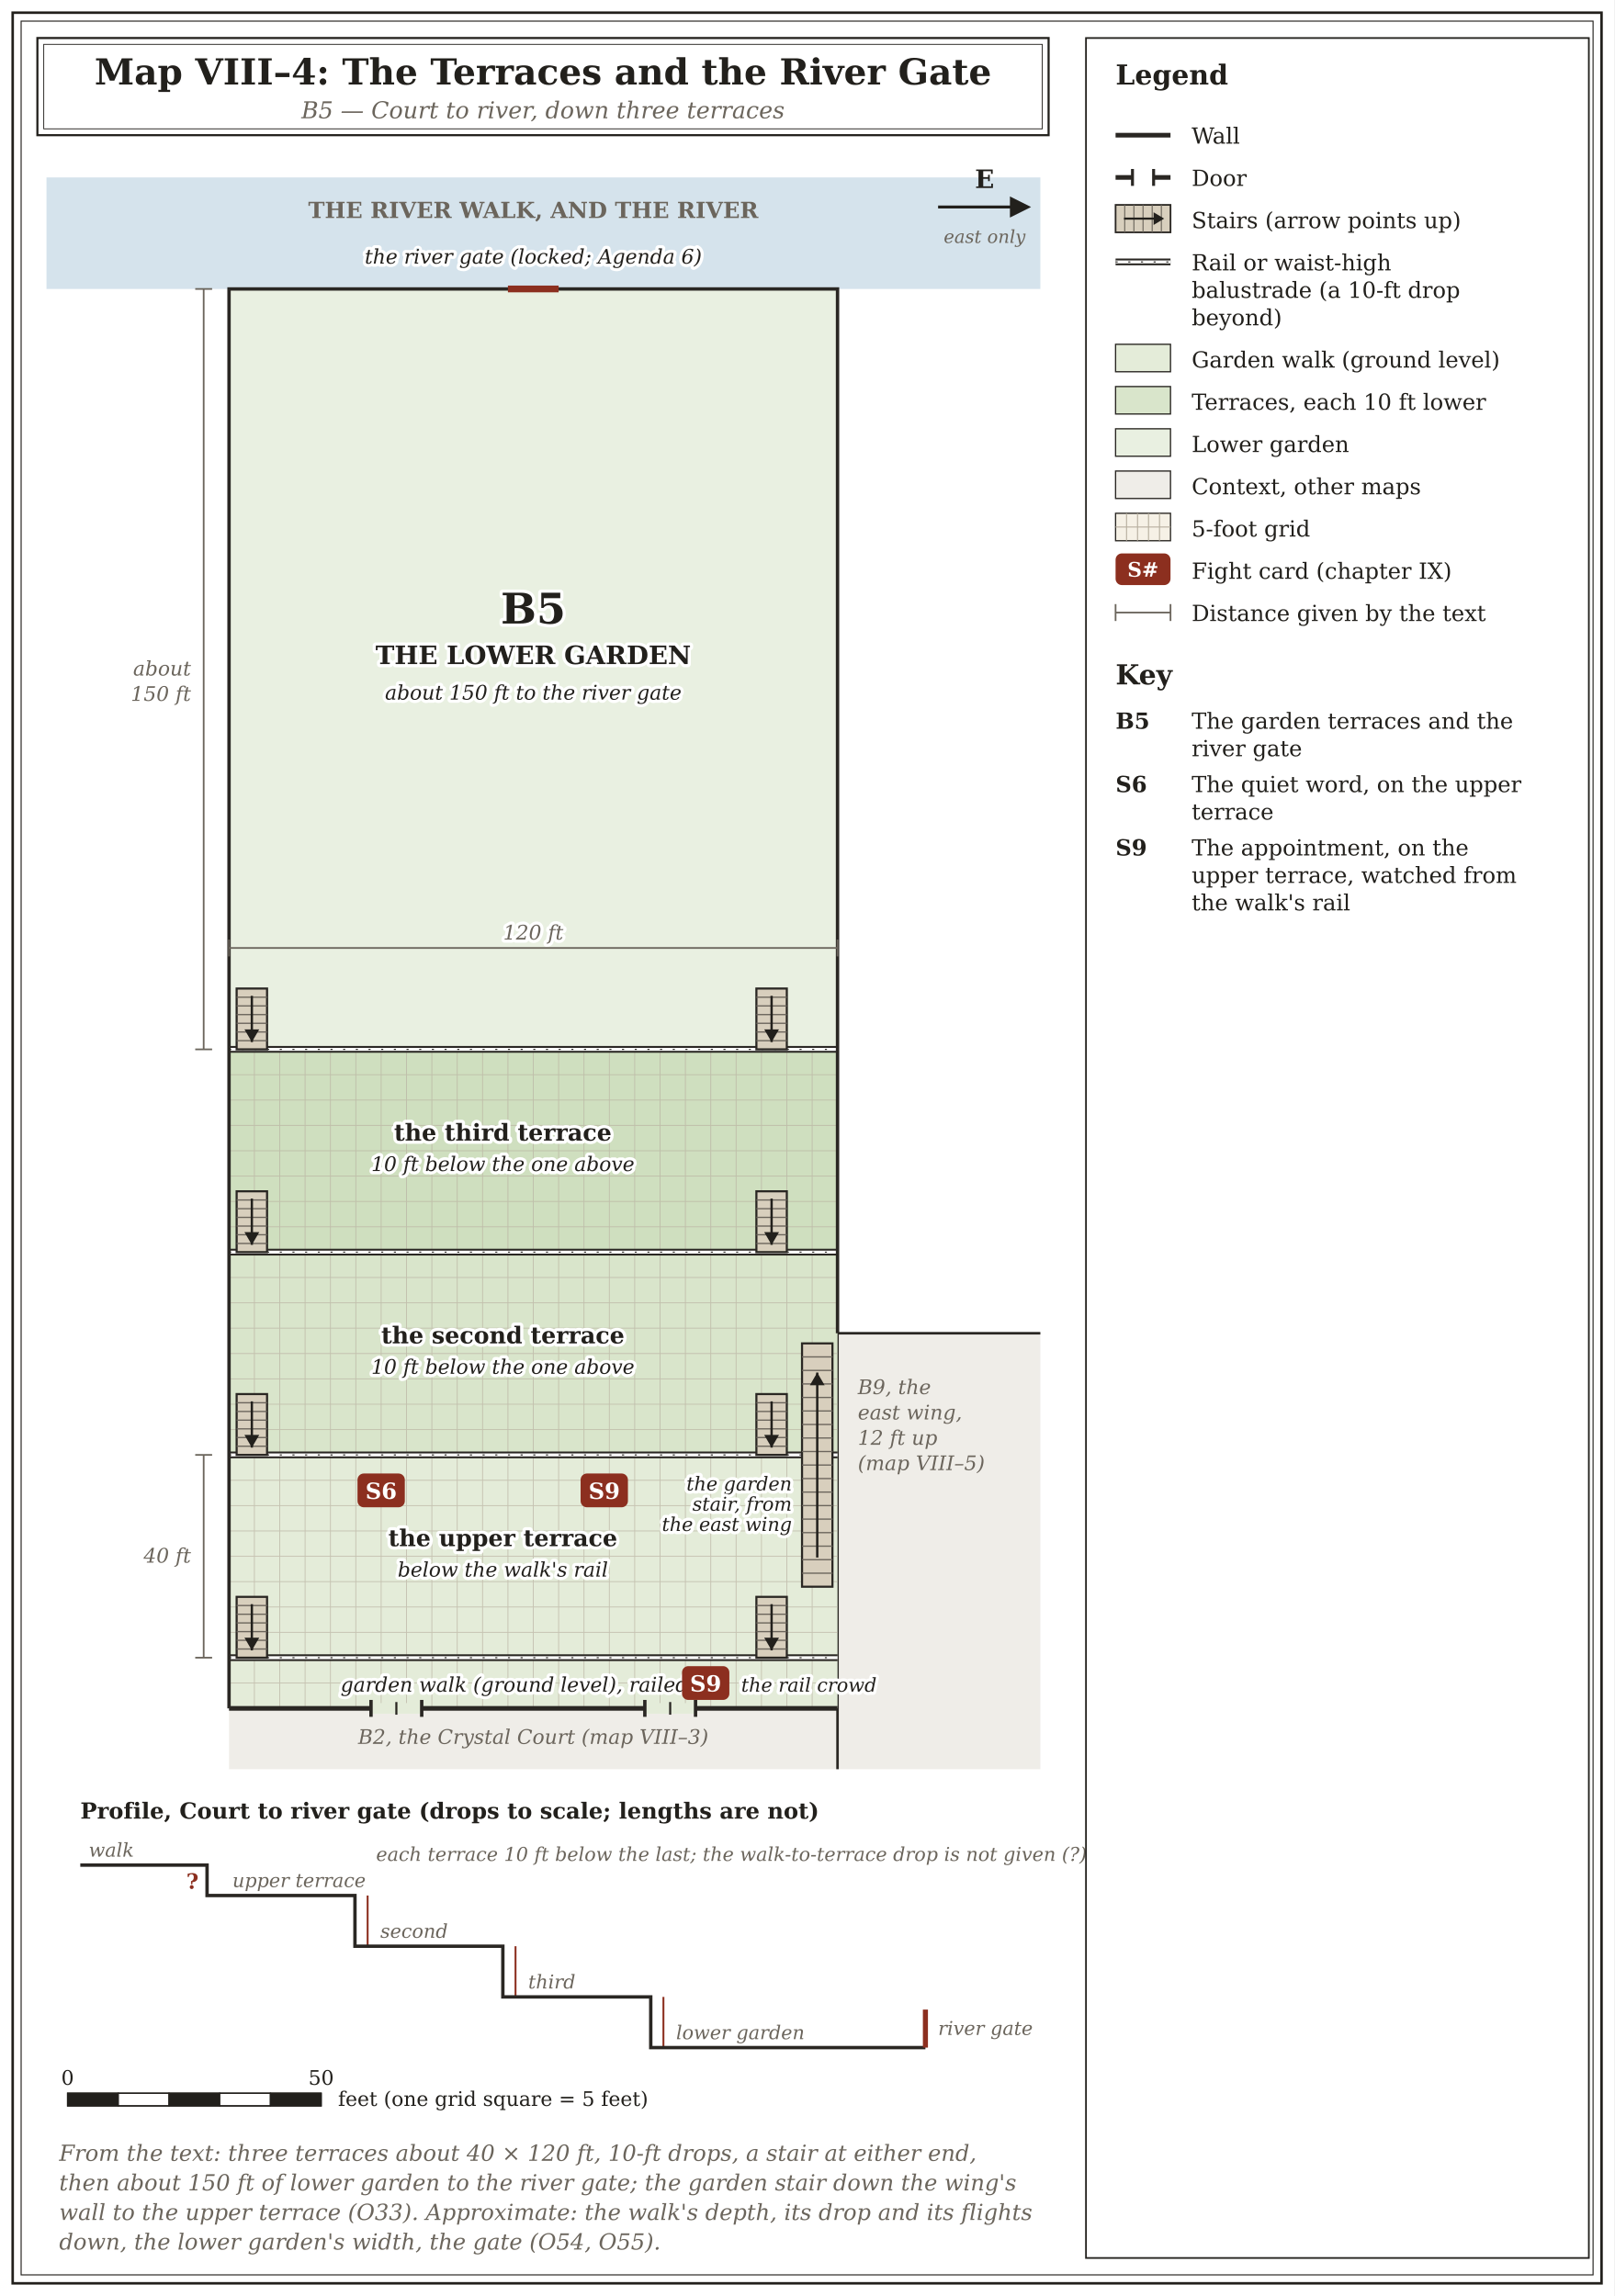
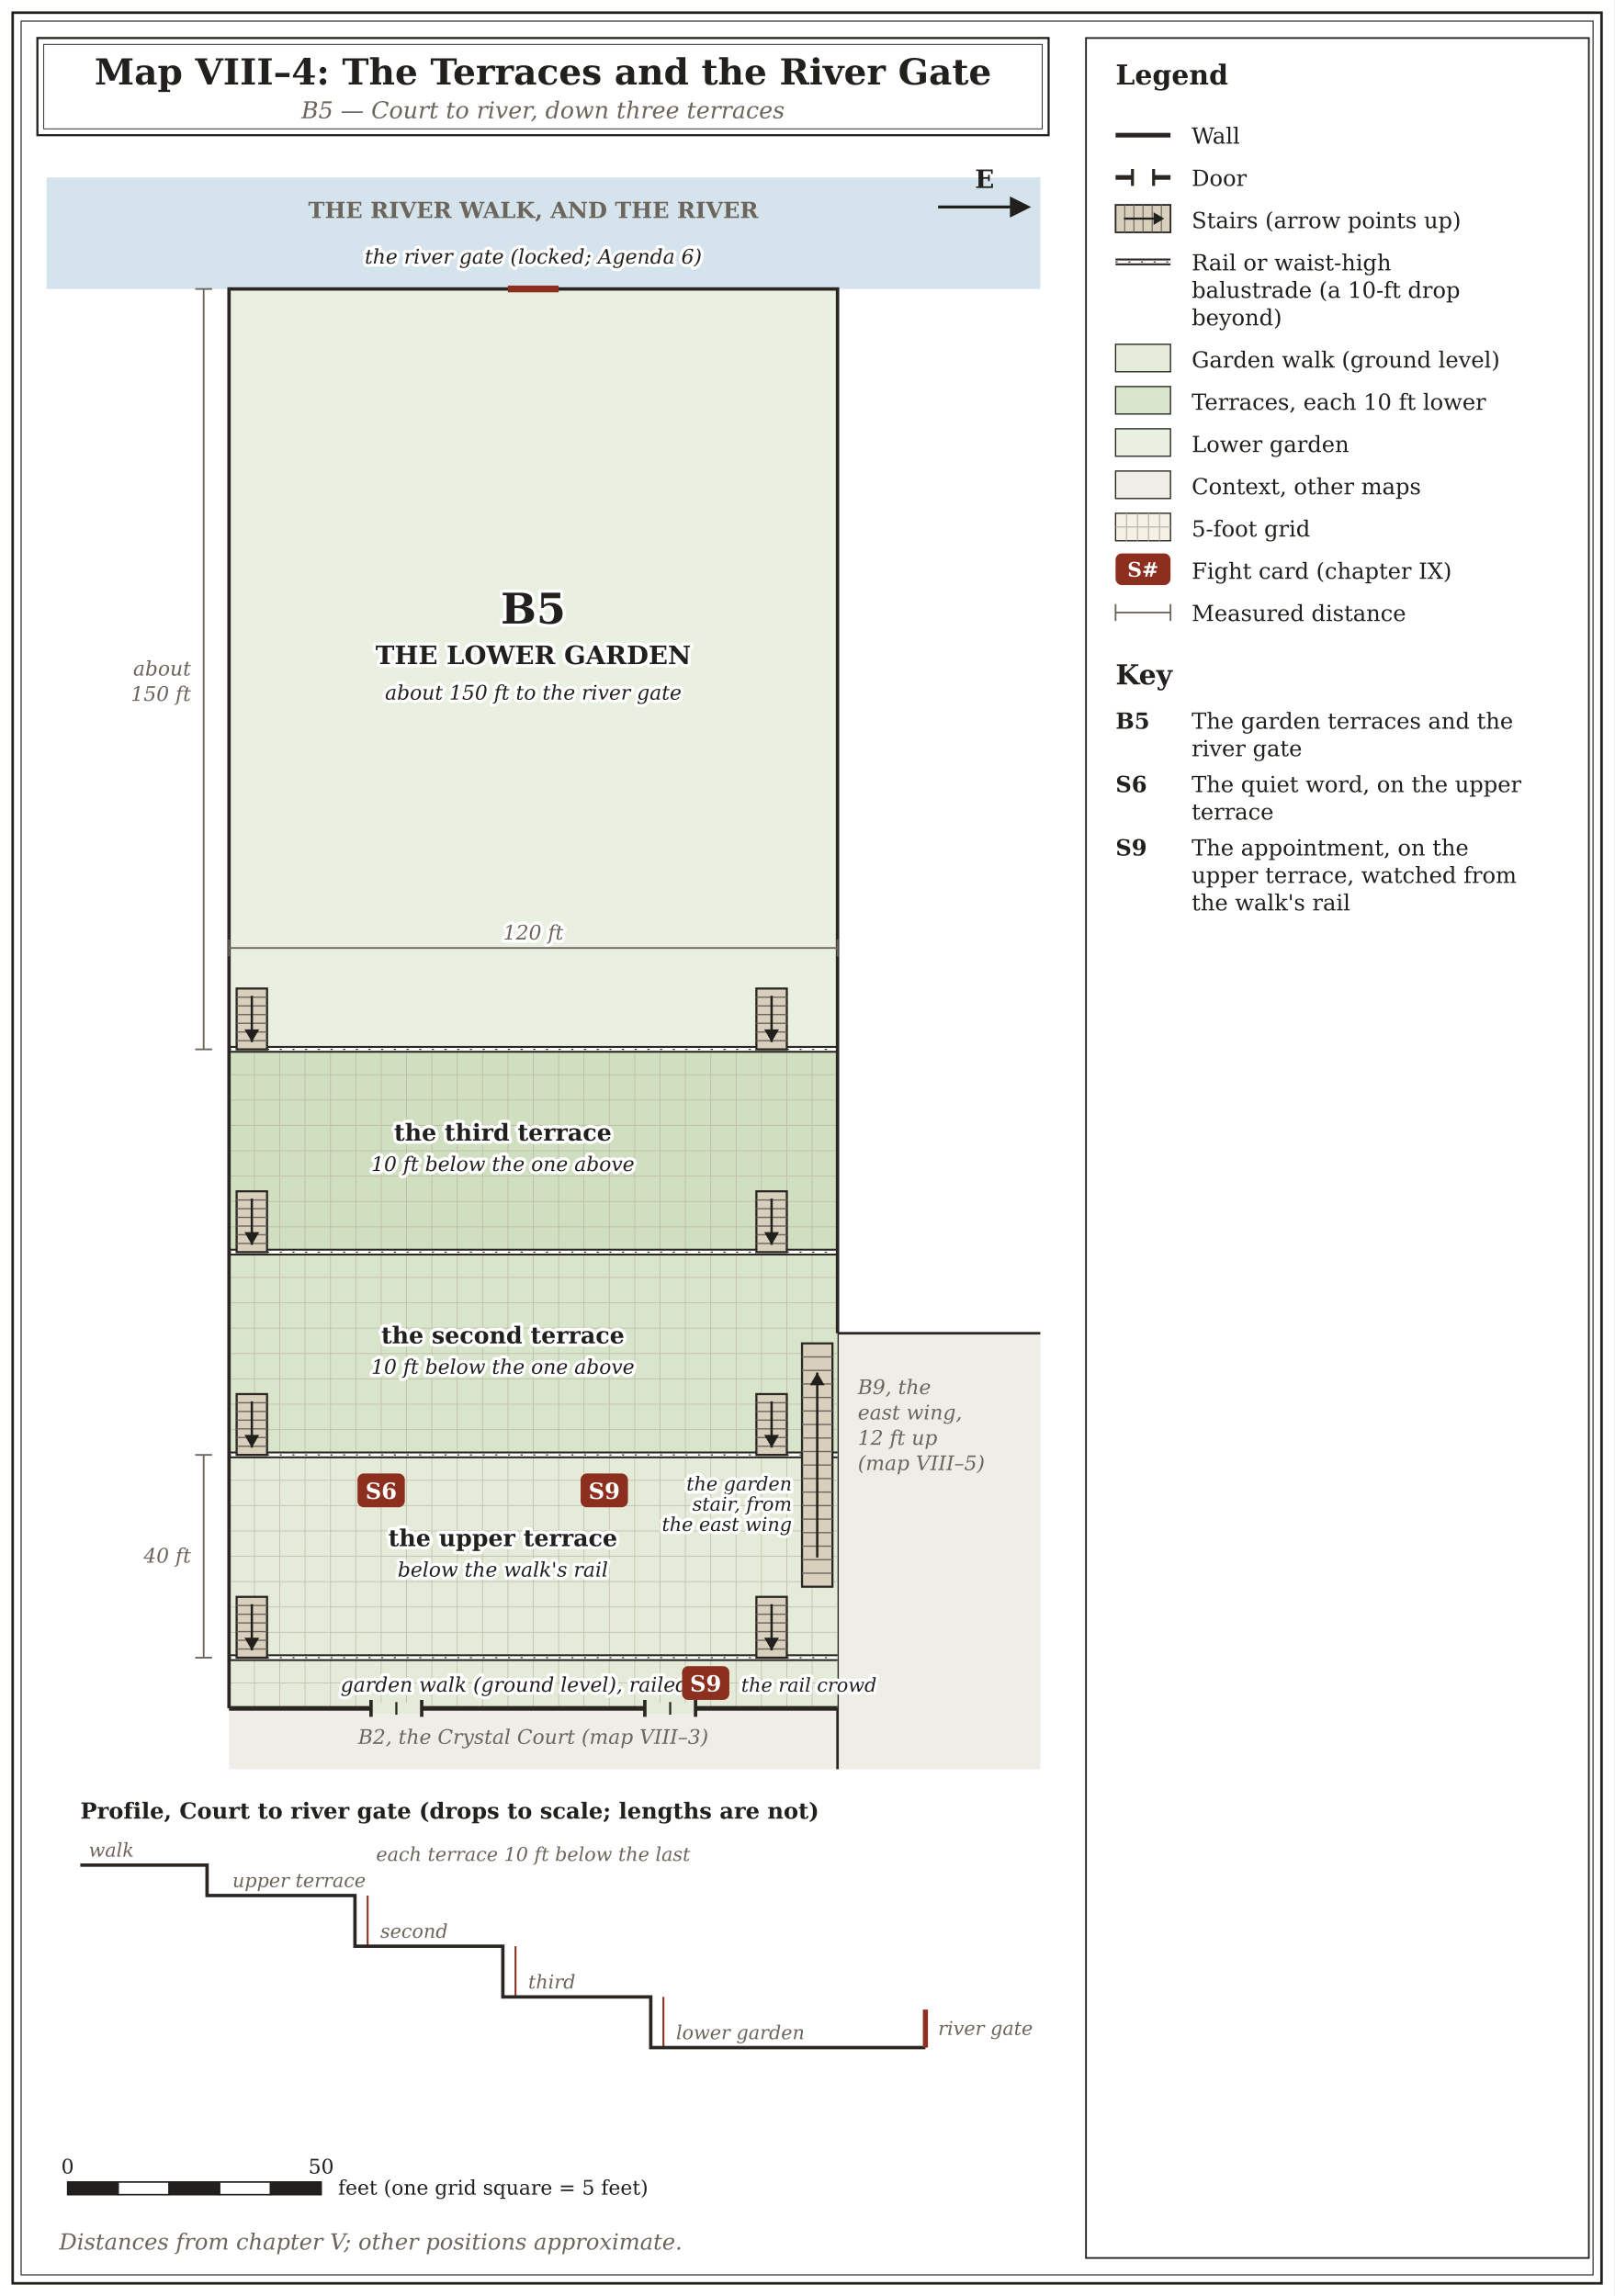
<svg xmlns="http://www.w3.org/2000/svg" width="764" height="1087" viewBox="0 0 764 1087" data-px-per-ft="2.4">
  <rect x="0" y="0" width="764" height="1087" fill="#ffffff" />
  <rect x="108.4" y="808.8" width="288" height="28.8" fill="#efede8" />
  <text x="252.4" y="825.6" font-family="'DejaVu Serif', Georgia, 'Times New Roman', serif" font-size="9.5" text-anchor="middle" font-style="italic" fill="#6b655c">B2, the Crystal Court (map VIII–3)</text>
  <rect x="396.4" y="631.2" width="96" height="206.4" fill="#efede8" />
  <polyline points="396.4,837.6 396.4,631.2 492.4,631.2" fill="none" stroke="#2a2723" stroke-width="1.2" stroke-linejoin="miter" />
  <text x="406" y="660" font-family="'DejaVu Serif', Georgia, 'Times New Roman', serif" font-size="9.5" text-anchor="start" font-style="italic" fill="#6b655c">B9, the</text>
  <text x="406" y="672" font-family="'DejaVu Serif', Georgia, 'Times New Roman', serif" font-size="9.5" text-anchor="start" font-style="italic" fill="#6b655c">east wing,</text>
  <text x="406" y="684" font-family="'DejaVu Serif', Georgia, 'Times New Roman', serif" font-size="9.5" text-anchor="start" font-style="italic" fill="#6b655c">12 ft up</text>
  <text x="406" y="696" font-family="'DejaVu Serif', Georgia, 'Times New Roman', serif" font-size="9.5" text-anchor="start" font-style="italic" fill="#6b655c">(map VIII–5)</text>
  <rect x="108.4" y="784.8" width="288" height="24" fill="#e4ecd9" />
  <rect x="108.4" y="688.8" width="288" height="96" fill="#e4ecd9" id="terrace-1" data-fact-w="terraces.wide" data-fact-h="terraces.deep" />
  <rect x="108.4" y="592.8" width="288" height="96" fill="#d9e5cb" id="terrace-2" data-fact-w="terraces.wide" data-fact-h="terraces.deep" />
  <rect x="108.4" y="496.8" width="288" height="96" fill="#cfdfbf" id="terrace-3" data-fact-w="terraces.wide" data-fact-h="terraces.deep" />
  <rect x="108.4" y="136.8" width="288" height="360" fill="#e9f0e1" id="lower-garden" data-fact-h="terraces.lower_garden" />
  <rect x="22" y="84" width="470.4" height="52.8" fill="#d5e3ec" />
  <g id="grid" stroke="#b8b0a0" stroke-width="0.4" opacity="0.7">
    <line x1="120.4" y1="784.8" x2="120.4" y2="688.8" />
    <line x1="132.4" y1="784.8" x2="132.4" y2="688.8" />
    <line x1="144.4" y1="784.8" x2="144.4" y2="688.8" />
    <line x1="156.4" y1="784.8" x2="156.4" y2="688.8" />
    <line x1="168.4" y1="784.8" x2="168.4" y2="688.8" />
    <line x1="180.4" y1="784.8" x2="180.4" y2="688.8" />
    <line x1="192.4" y1="784.8" x2="192.4" y2="688.8" />
    <line x1="204.4" y1="784.8" x2="204.4" y2="688.8" />
    <line x1="216.4" y1="784.8" x2="216.4" y2="688.8" />
    <line x1="228.4" y1="784.8" x2="228.4" y2="688.8" />
    <line x1="240.4" y1="784.8" x2="240.4" y2="688.8" />
    <line x1="252.4" y1="784.8" x2="252.4" y2="688.8" />
    <line x1="264.4" y1="784.8" x2="264.4" y2="688.8" />
    <line x1="276.4" y1="784.8" x2="276.4" y2="688.8" />
    <line x1="288.4" y1="784.8" x2="288.4" y2="688.8" />
    <line x1="300.4" y1="784.8" x2="300.4" y2="688.8" />
    <line x1="312.4" y1="784.8" x2="312.4" y2="688.8" />
    <line x1="324.4" y1="784.8" x2="324.4" y2="688.8" />
    <line x1="336.4" y1="784.8" x2="336.4" y2="688.8" />
    <line x1="348.4" y1="784.8" x2="348.4" y2="688.8" />
    <line x1="360.4" y1="784.8" x2="360.4" y2="688.8" />
    <line x1="372.4" y1="784.8" x2="372.4" y2="688.8" />
    <line x1="384.4" y1="784.8" x2="384.4" y2="688.8" />
    <line x1="108.4" y1="772.8" x2="396.4" y2="772.8" />
    <line x1="108.4" y1="760.8" x2="396.4" y2="760.8" />
    <line x1="108.4" y1="748.8" x2="396.4" y2="748.8" />
    <line x1="108.4" y1="736.8" x2="396.4" y2="736.8" />
    <line x1="108.4" y1="724.8" x2="396.4" y2="724.8" />
    <line x1="108.4" y1="712.8" x2="396.4" y2="712.8" />
    <line x1="108.4" y1="700.8" x2="396.4" y2="700.8" />
    <line x1="120.4" y1="688.8" x2="120.4" y2="592.8" />
    <line x1="132.4" y1="688.8" x2="132.4" y2="592.8" />
    <line x1="144.4" y1="688.8" x2="144.4" y2="592.8" />
    <line x1="156.4" y1="688.8" x2="156.4" y2="592.8" />
    <line x1="168.4" y1="688.8" x2="168.4" y2="592.8" />
    <line x1="180.4" y1="688.8" x2="180.4" y2="592.8" />
    <line x1="192.4" y1="688.8" x2="192.4" y2="592.8" />
    <line x1="204.4" y1="688.8" x2="204.4" y2="592.8" />
    <line x1="216.4" y1="688.8" x2="216.4" y2="592.8" />
    <line x1="228.4" y1="688.8" x2="228.4" y2="592.8" />
    <line x1="240.4" y1="688.8" x2="240.4" y2="592.8" />
    <line x1="252.4" y1="688.8" x2="252.4" y2="592.8" />
    <line x1="264.4" y1="688.8" x2="264.4" y2="592.8" />
    <line x1="276.4" y1="688.8" x2="276.4" y2="592.8" />
    <line x1="288.4" y1="688.8" x2="288.4" y2="592.8" />
    <line x1="300.4" y1="688.8" x2="300.4" y2="592.8" />
    <line x1="312.4" y1="688.8" x2="312.4" y2="592.8" />
    <line x1="324.4" y1="688.8" x2="324.4" y2="592.8" />
    <line x1="336.4" y1="688.8" x2="336.4" y2="592.8" />
    <line x1="348.4" y1="688.8" x2="348.4" y2="592.8" />
    <line x1="360.4" y1="688.8" x2="360.4" y2="592.8" />
    <line x1="372.4" y1="688.8" x2="372.4" y2="592.8" />
    <line x1="384.4" y1="688.8" x2="384.4" y2="592.8" />
    <line x1="108.4" y1="676.8" x2="396.4" y2="676.8" />
    <line x1="108.4" y1="664.8" x2="396.4" y2="664.8" />
    <line x1="108.4" y1="652.8" x2="396.4" y2="652.8" />
    <line x1="108.4" y1="640.8" x2="396.4" y2="640.8" />
    <line x1="108.4" y1="628.8" x2="396.4" y2="628.8" />
    <line x1="108.4" y1="616.8" x2="396.4" y2="616.8" />
    <line x1="108.4" y1="604.8" x2="396.4" y2="604.8" />
    <line x1="120.4" y1="592.8" x2="120.4" y2="496.8" />
    <line x1="132.4" y1="592.8" x2="132.4" y2="496.8" />
    <line x1="144.4" y1="592.8" x2="144.4" y2="496.8" />
    <line x1="156.4" y1="592.8" x2="156.4" y2="496.8" />
    <line x1="168.4" y1="592.8" x2="168.4" y2="496.8" />
    <line x1="180.4" y1="592.8" x2="180.4" y2="496.8" />
    <line x1="192.4" y1="592.8" x2="192.4" y2="496.8" />
    <line x1="204.4" y1="592.8" x2="204.4" y2="496.8" />
    <line x1="216.4" y1="592.8" x2="216.4" y2="496.8" />
    <line x1="228.4" y1="592.8" x2="228.4" y2="496.8" />
    <line x1="240.4" y1="592.8" x2="240.4" y2="496.8" />
    <line x1="252.4" y1="592.8" x2="252.4" y2="496.8" />
    <line x1="264.4" y1="592.8" x2="264.4" y2="496.8" />
    <line x1="276.4" y1="592.8" x2="276.4" y2="496.8" />
    <line x1="288.4" y1="592.8" x2="288.4" y2="496.8" />
    <line x1="300.4" y1="592.8" x2="300.4" y2="496.8" />
    <line x1="312.4" y1="592.8" x2="312.4" y2="496.8" />
    <line x1="324.4" y1="592.8" x2="324.4" y2="496.8" />
    <line x1="336.4" y1="592.8" x2="336.4" y2="496.8" />
    <line x1="348.4" y1="592.8" x2="348.4" y2="496.8" />
    <line x1="360.4" y1="592.8" x2="360.4" y2="496.8" />
    <line x1="372.4" y1="592.8" x2="372.4" y2="496.8" />
    <line x1="384.4" y1="592.8" x2="384.4" y2="496.8" />
    <line x1="108.4" y1="580.8" x2="396.4" y2="580.8" />
    <line x1="108.4" y1="568.8" x2="396.4" y2="568.8" />
    <line x1="108.4" y1="556.8" x2="396.4" y2="556.8" />
    <line x1="108.4" y1="544.8" x2="396.4" y2="544.8" />
    <line x1="108.4" y1="532.8" x2="396.4" y2="532.8" />
    <line x1="108.4" y1="520.8" x2="396.4" y2="520.8" />
    <line x1="108.4" y1="508.8" x2="396.4" y2="508.8" />
    <line x1="120.4" y1="808.8" x2="120.4" y2="784.8" />
    <line x1="132.4" y1="808.8" x2="132.4" y2="784.8" />
    <line x1="144.4" y1="808.8" x2="144.4" y2="784.8" />
    <line x1="156.4" y1="808.8" x2="156.4" y2="784.8" />
    <line x1="168.4" y1="808.8" x2="168.4" y2="784.8" />
    <line x1="180.4" y1="808.8" x2="180.4" y2="784.8" />
    <line x1="192.4" y1="808.8" x2="192.4" y2="784.8" />
    <line x1="204.4" y1="808.8" x2="204.4" y2="784.8" />
    <line x1="216.4" y1="808.8" x2="216.4" y2="784.8" />
    <line x1="228.4" y1="808.8" x2="228.4" y2="784.8" />
    <line x1="240.4" y1="808.8" x2="240.4" y2="784.8" />
    <line x1="252.4" y1="808.8" x2="252.4" y2="784.8" />
    <line x1="264.4" y1="808.8" x2="264.4" y2="784.8" />
    <line x1="276.4" y1="808.8" x2="276.4" y2="784.8" />
    <line x1="288.4" y1="808.8" x2="288.4" y2="784.8" />
    <line x1="300.4" y1="808.8" x2="300.4" y2="784.8" />
    <line x1="312.4" y1="808.8" x2="312.4" y2="784.8" />
    <line x1="324.4" y1="808.8" x2="324.4" y2="784.8" />
    <line x1="336.4" y1="808.8" x2="336.4" y2="784.8" />
    <line x1="348.4" y1="808.8" x2="348.4" y2="784.8" />
    <line x1="360.4" y1="808.8" x2="360.4" y2="784.8" />
    <line x1="372.4" y1="808.8" x2="372.4" y2="784.8" />
    <line x1="384.4" y1="808.8" x2="384.4" y2="784.8" />
    <line x1="108.4" y1="796.8" x2="396.4" y2="796.8" />
  </g>
  <polyline points="108.4,808.8 396.4,808.8" fill="none" stroke="#2a2723" stroke-width="2.2" stroke-linejoin="miter" />
  <line x1="108.4" y1="784.8" x2="396.4" y2="784.8" stroke="#2a2723" stroke-width="3.2" />
  <line x1="108.4" y1="784.8" x2="396.4" y2="784.8" stroke="#ffffff" stroke-width="1.4" />
  <line x1="108.4" y1="784.8" x2="396.4" y2="784.8" stroke="#2a2723" stroke-width="0.5" stroke-dasharray="1 5" />
  <line x1="108.4" y1="688.8" x2="396.4" y2="688.8" stroke="#2a2723" stroke-width="3.2" />
  <line x1="108.4" y1="688.8" x2="396.4" y2="688.8" stroke="#ffffff" stroke-width="1.4" />
  <line x1="108.4" y1="688.8" x2="396.4" y2="688.8" stroke="#2a2723" stroke-width="0.5" stroke-dasharray="1 5" />
  <line x1="108.4" y1="592.8" x2="396.4" y2="592.8" stroke="#2a2723" stroke-width="3.2" />
  <line x1="108.4" y1="592.8" x2="396.4" y2="592.8" stroke="#ffffff" stroke-width="1.4" />
  <line x1="108.4" y1="592.8" x2="396.4" y2="592.8" stroke="#2a2723" stroke-width="0.5" stroke-dasharray="1 5" />
  <line x1="108.4" y1="496.8" x2="396.4" y2="496.8" stroke="#2a2723" stroke-width="3.2" />
  <line x1="108.4" y1="496.8" x2="396.4" y2="496.8" stroke="#ffffff" stroke-width="1.4" />
  <line x1="108.4" y1="496.8" x2="396.4" y2="496.8" stroke="#2a2723" stroke-width="0.5" stroke-dasharray="1 5" />
  <polyline points="108.4,808.8 108.4,136.8 396.4,136.8 396.4,631.2" fill="none" stroke="#2a2723" stroke-width="1.6" stroke-linejoin="miter" />
  <line x1="175.6" y1="808.8" x2="199.6" y2="808.8" stroke="#e4ecd9" stroke-width="5" />
  <line x1="175.6" y1="804.8" x2="175.6" y2="812.8" stroke="#2a2723" stroke-width="1.6" />
  <line x1="199.6" y1="804.8" x2="199.6" y2="812.8" stroke="#2a2723" stroke-width="1.6" />
  <line x1="187.6" y1="805.8" x2="187.6" y2="811.8" stroke="#2a2723" stroke-width="1" />
  <line x1="305.2" y1="808.8" x2="329.2" y2="808.8" stroke="#e4ecd9" stroke-width="5" />
  <line x1="305.2" y1="804.8" x2="305.2" y2="812.8" stroke="#2a2723" stroke-width="1.6" />
  <line x1="329.2" y1="804.8" x2="329.2" y2="812.8" stroke="#2a2723" stroke-width="1.6" />
  <line x1="317.2" y1="805.8" x2="317.2" y2="811.8" stroke="#2a2723" stroke-width="1" />
  <line x1="240.4" y1="136.8" x2="264.4" y2="136.8" stroke="#8c2f1f" stroke-width="3.2" />
  <rect x="112" y="756" width="14.4" height="28.8" fill="#d8cfbd" stroke="#2a2723" stroke-width="1" />
  <line x1="112" y1="780.69" x2="126.4" y2="780.69" stroke="#6b655c" stroke-width="0.6" />
  <line x1="112" y1="776.57" x2="126.4" y2="776.57" stroke="#6b655c" stroke-width="0.6" />
  <line x1="112" y1="772.46" x2="126.4" y2="772.46" stroke="#6b655c" stroke-width="0.6" />
  <line x1="112" y1="768.34" x2="126.4" y2="768.34" stroke="#6b655c" stroke-width="0.6" />
  <line x1="112" y1="764.23" x2="126.4" y2="764.23" stroke="#6b655c" stroke-width="0.6" />
  <line x1="112" y1="760.11" x2="126.4" y2="760.11" stroke="#6b655c" stroke-width="0.6" />
  <line x1="119.2" y1="759.46" x2="119.2" y2="781.34" stroke="#22201c" stroke-width="1.1" />
  <polygon points="119.2,781.34 115.7,775.34 122.7,775.34" fill="#22201c" />
  <rect x="358" y="756" width="14.4" height="28.8" fill="#d8cfbd" stroke="#2a2723" stroke-width="1" />
  <line x1="358" y1="780.69" x2="372.4" y2="780.69" stroke="#6b655c" stroke-width="0.6" />
  <line x1="358" y1="776.57" x2="372.4" y2="776.57" stroke="#6b655c" stroke-width="0.6" />
  <line x1="358" y1="772.46" x2="372.4" y2="772.46" stroke="#6b655c" stroke-width="0.6" />
  <line x1="358" y1="768.34" x2="372.4" y2="768.34" stroke="#6b655c" stroke-width="0.6" />
  <line x1="358" y1="764.23" x2="372.4" y2="764.23" stroke="#6b655c" stroke-width="0.6" />
  <line x1="358" y1="760.11" x2="372.4" y2="760.11" stroke="#6b655c" stroke-width="0.6" />
  <line x1="365.2" y1="759.46" x2="365.2" y2="781.34" stroke="#22201c" stroke-width="1.1" />
  <polygon points="365.2,781.34 361.7,775.34 368.7,775.34" fill="#22201c" />
  <rect x="112" y="660" width="14.4" height="28.8" fill="#d8cfbd" stroke="#2a2723" stroke-width="1" />
  <line x1="112" y1="684.69" x2="126.4" y2="684.69" stroke="#6b655c" stroke-width="0.6" />
  <line x1="112" y1="680.57" x2="126.4" y2="680.57" stroke="#6b655c" stroke-width="0.6" />
  <line x1="112" y1="676.46" x2="126.4" y2="676.46" stroke="#6b655c" stroke-width="0.6" />
  <line x1="112" y1="672.34" x2="126.4" y2="672.34" stroke="#6b655c" stroke-width="0.6" />
  <line x1="112" y1="668.23" x2="126.4" y2="668.23" stroke="#6b655c" stroke-width="0.6" />
  <line x1="112" y1="664.11" x2="126.4" y2="664.11" stroke="#6b655c" stroke-width="0.6" />
  <line x1="119.2" y1="663.46" x2="119.2" y2="685.34" stroke="#22201c" stroke-width="1.1" />
  <polygon points="119.2,685.34 115.7,679.34 122.7,679.34" fill="#22201c" />
  <rect x="358" y="660" width="14.4" height="28.8" fill="#d8cfbd" stroke="#2a2723" stroke-width="1" />
  <line x1="358" y1="684.69" x2="372.4" y2="684.69" stroke="#6b655c" stroke-width="0.6" />
  <line x1="358" y1="680.57" x2="372.4" y2="680.57" stroke="#6b655c" stroke-width="0.6" />
  <line x1="358" y1="676.46" x2="372.4" y2="676.46" stroke="#6b655c" stroke-width="0.6" />
  <line x1="358" y1="672.34" x2="372.4" y2="672.34" stroke="#6b655c" stroke-width="0.6" />
  <line x1="358" y1="668.23" x2="372.4" y2="668.23" stroke="#6b655c" stroke-width="0.6" />
  <line x1="358" y1="664.11" x2="372.4" y2="664.11" stroke="#6b655c" stroke-width="0.6" />
  <line x1="365.2" y1="663.46" x2="365.2" y2="685.34" stroke="#22201c" stroke-width="1.1" />
  <polygon points="365.2,685.34 361.7,679.34 368.7,679.34" fill="#22201c" />
  <rect x="112" y="564" width="14.4" height="28.8" fill="#d8cfbd" stroke="#2a2723" stroke-width="1" />
  <line x1="112" y1="588.69" x2="126.4" y2="588.69" stroke="#6b655c" stroke-width="0.6" />
  <line x1="112" y1="584.57" x2="126.4" y2="584.57" stroke="#6b655c" stroke-width="0.6" />
  <line x1="112" y1="580.46" x2="126.4" y2="580.46" stroke="#6b655c" stroke-width="0.6" />
  <line x1="112" y1="576.34" x2="126.4" y2="576.34" stroke="#6b655c" stroke-width="0.6" />
  <line x1="112" y1="572.23" x2="126.4" y2="572.23" stroke="#6b655c" stroke-width="0.6" />
  <line x1="112" y1="568.11" x2="126.4" y2="568.11" stroke="#6b655c" stroke-width="0.6" />
  <line x1="119.2" y1="567.46" x2="119.2" y2="589.34" stroke="#22201c" stroke-width="1.1" />
  <polygon points="119.2,589.34 115.7,583.34 122.7,583.34" fill="#22201c" />
  <rect x="358" y="564" width="14.4" height="28.8" fill="#d8cfbd" stroke="#2a2723" stroke-width="1" />
  <line x1="358" y1="588.69" x2="372.4" y2="588.69" stroke="#6b655c" stroke-width="0.6" />
  <line x1="358" y1="584.57" x2="372.4" y2="584.57" stroke="#6b655c" stroke-width="0.6" />
  <line x1="358" y1="580.46" x2="372.4" y2="580.46" stroke="#6b655c" stroke-width="0.6" />
  <line x1="358" y1="576.34" x2="372.4" y2="576.34" stroke="#6b655c" stroke-width="0.6" />
  <line x1="358" y1="572.23" x2="372.4" y2="572.23" stroke="#6b655c" stroke-width="0.6" />
  <line x1="358" y1="568.11" x2="372.4" y2="568.11" stroke="#6b655c" stroke-width="0.6" />
  <line x1="365.2" y1="567.46" x2="365.2" y2="589.34" stroke="#22201c" stroke-width="1.1" />
  <polygon points="365.2,589.34 361.7,583.34 368.7,583.34" fill="#22201c" />
  <rect x="112" y="468" width="14.4" height="28.8" fill="#d8cfbd" stroke="#2a2723" stroke-width="1" />
  <line x1="112" y1="492.69" x2="126.4" y2="492.69" stroke="#6b655c" stroke-width="0.6" />
  <line x1="112" y1="488.57" x2="126.4" y2="488.57" stroke="#6b655c" stroke-width="0.6" />
  <line x1="112" y1="484.46" x2="126.4" y2="484.46" stroke="#6b655c" stroke-width="0.6" />
  <line x1="112" y1="480.34" x2="126.4" y2="480.34" stroke="#6b655c" stroke-width="0.6" />
  <line x1="112" y1="476.23" x2="126.4" y2="476.23" stroke="#6b655c" stroke-width="0.6" />
  <line x1="112" y1="472.11" x2="126.4" y2="472.11" stroke="#6b655c" stroke-width="0.6" />
  <line x1="119.2" y1="471.46" x2="119.2" y2="493.34" stroke="#22201c" stroke-width="1.1" />
  <polygon points="119.2,493.34 115.7,487.34 122.7,487.34" fill="#22201c" />
  <rect x="358" y="468" width="14.4" height="28.8" fill="#d8cfbd" stroke="#2a2723" stroke-width="1" />
  <line x1="358" y1="492.69" x2="372.4" y2="492.69" stroke="#6b655c" stroke-width="0.6" />
  <line x1="358" y1="488.57" x2="372.4" y2="488.57" stroke="#6b655c" stroke-width="0.6" />
  <line x1="358" y1="484.46" x2="372.4" y2="484.46" stroke="#6b655c" stroke-width="0.6" />
  <line x1="358" y1="480.34" x2="372.4" y2="480.34" stroke="#6b655c" stroke-width="0.6" />
  <line x1="358" y1="476.23" x2="372.4" y2="476.23" stroke="#6b655c" stroke-width="0.6" />
  <line x1="358" y1="472.11" x2="372.4" y2="472.11" stroke="#6b655c" stroke-width="0.6" />
  <line x1="365.2" y1="471.46" x2="365.2" y2="493.34" stroke="#22201c" stroke-width="1.1" />
  <polygon points="365.2,493.34 361.7,487.34 368.7,487.34" fill="#22201c" />
  <rect x="379.6" y="636" width="14.4" height="115.2" fill="#d8cfbd" stroke="#2a2723" stroke-width="1" />
  <line x1="379.6" y1="744.8" x2="394" y2="744.8" stroke="#6b655c" stroke-width="0.6" />
  <line x1="379.6" y1="738.4" x2="394" y2="738.4" stroke="#6b655c" stroke-width="0.6" />
  <line x1="379.6" y1="732" x2="394" y2="732" stroke="#6b655c" stroke-width="0.6" />
  <line x1="379.6" y1="725.6" x2="394" y2="725.6" stroke="#6b655c" stroke-width="0.6" />
  <line x1="379.6" y1="719.2" x2="394" y2="719.2" stroke="#6b655c" stroke-width="0.6" />
  <line x1="379.6" y1="712.8" x2="394" y2="712.8" stroke="#6b655c" stroke-width="0.6" />
  <line x1="379.6" y1="706.4" x2="394" y2="706.4" stroke="#6b655c" stroke-width="0.6" />
  <line x1="379.6" y1="700" x2="394" y2="700" stroke="#6b655c" stroke-width="0.6" />
  <line x1="379.6" y1="693.6" x2="394" y2="693.6" stroke="#6b655c" stroke-width="0.6" />
  <line x1="379.6" y1="687.2" x2="394" y2="687.2" stroke="#6b655c" stroke-width="0.6" />
  <line x1="379.6" y1="680.8" x2="394" y2="680.8" stroke="#6b655c" stroke-width="0.6" />
  <line x1="379.6" y1="674.4" x2="394" y2="674.4" stroke="#6b655c" stroke-width="0.6" />
  <line x1="379.6" y1="668" x2="394" y2="668" stroke="#6b655c" stroke-width="0.6" />
  <line x1="379.6" y1="661.6" x2="394" y2="661.6" stroke="#6b655c" stroke-width="0.6" />
  <line x1="379.6" y1="655.2" x2="394" y2="655.2" stroke="#6b655c" stroke-width="0.6" />
  <line x1="379.6" y1="648.8" x2="394" y2="648.8" stroke="#6b655c" stroke-width="0.6" />
  <line x1="379.6" y1="642.4" x2="394" y2="642.4" stroke="#6b655c" stroke-width="0.6" />
  <line x1="386.8" y1="737.38" x2="386.8" y2="649.82" stroke="#22201c" stroke-width="1.1" />
  <polygon points="386.8,649.82 383.3,655.82 390.3,655.82" fill="#22201c" />
  <text x="161.2" y="800.88" font-family="'DejaVu Serif', Georgia, 'Times New Roman', serif" font-size="9.5" text-anchor="start" font-style="italic" fill="#ffffff" stroke="#ffffff" stroke-width="3" stroke-linejoin="round">garden walk (ground level), railed</text>
  <text x="161.2" y="800.88" font-family="'DejaVu Serif', Georgia, 'Times New Roman', serif" font-size="9.5" text-anchor="start" font-style="italic" fill="#22201c">garden walk (ground level), railed</text>
  <text x="238" y="732" font-family="'DejaVu Serif', Georgia, 'Times New Roman', serif" font-size="11" text-anchor="middle" font-weight="bold" fill="#ffffff" stroke="#ffffff" stroke-width="3" stroke-linejoin="round">the upper terrace</text>
  <text x="238" y="732" font-family="'DejaVu Serif', Georgia, 'Times New Roman', serif" font-size="11" text-anchor="middle" font-weight="bold" fill="#22201c">the upper terrace</text>
  <text x="238" y="746.4" font-family="'DejaVu Serif', Georgia, 'Times New Roman', serif" font-size="9.5" text-anchor="middle" font-style="italic" fill="#ffffff" stroke="#ffffff" stroke-width="3" stroke-linejoin="round">below the walk's rail</text>
  <text x="238" y="746.4" font-family="'DejaVu Serif', Georgia, 'Times New Roman', serif" font-size="9.5" text-anchor="middle" font-style="italic" fill="#22201c">below the walk's rail</text>
  <text x="238" y="636" font-family="'DejaVu Serif', Georgia, 'Times New Roman', serif" font-size="11" text-anchor="middle" font-weight="bold" fill="#ffffff" stroke="#ffffff" stroke-width="3" stroke-linejoin="round">the second terrace</text>
  <text x="238" y="636" font-family="'DejaVu Serif', Georgia, 'Times New Roman', serif" font-size="11" text-anchor="middle" font-weight="bold" fill="#22201c">the second terrace</text>
  <text x="238" y="650.4" font-family="'DejaVu Serif', Georgia, 'Times New Roman', serif" font-size="9.5" text-anchor="middle" font-style="italic" fill="#ffffff" stroke="#ffffff" stroke-width="3" stroke-linejoin="round">10 ft below the one above</text>
  <text x="238" y="650.4" font-family="'DejaVu Serif', Georgia, 'Times New Roman', serif" font-size="9.5" text-anchor="middle" font-style="italic" fill="#22201c" data-fact="terraces.drop">10 ft below the one above</text>
  <text x="238" y="540" font-family="'DejaVu Serif', Georgia, 'Times New Roman', serif" font-size="11" text-anchor="middle" font-weight="bold" fill="#ffffff" stroke="#ffffff" stroke-width="3" stroke-linejoin="round">the third terrace</text>
  <text x="238" y="540" font-family="'DejaVu Serif', Georgia, 'Times New Roman', serif" font-size="11" text-anchor="middle" font-weight="bold" fill="#22201c">the third terrace</text>
  <text x="238" y="554.4" font-family="'DejaVu Serif', Georgia, 'Times New Roman', serif" font-size="9.5" text-anchor="middle" font-style="italic" fill="#ffffff" stroke="#ffffff" stroke-width="3" stroke-linejoin="round">10 ft below the one above</text>
  <text x="238" y="554.4" font-family="'DejaVu Serif', Georgia, 'Times New Roman', serif" font-size="9.5" text-anchor="middle" font-style="italic" fill="#22201c">10 ft below the one above</text>
  <text x="252.4" y="295.2" font-family="'DejaVu Serif', Georgia, 'Times New Roman', serif" font-size="20" text-anchor="middle" font-weight="bold" fill="#ffffff" stroke="#ffffff" stroke-width="3" stroke-linejoin="round">B5</text>
  <text x="252.4" y="295.2" font-family="'DejaVu Serif', Georgia, 'Times New Roman', serif" font-size="20" text-anchor="middle" font-weight="bold" fill="#22201c">B5</text>
  <text x="252.4" y="314.4" font-family="'DejaVu Serif', Georgia, 'Times New Roman', serif" font-size="12" text-anchor="middle" font-weight="bold" fill="#ffffff" stroke="#ffffff" stroke-width="3" stroke-linejoin="round">THE LOWER GARDEN</text>
  <text x="252.4" y="314.4" font-family="'DejaVu Serif', Georgia, 'Times New Roman', serif" font-size="12" text-anchor="middle" font-weight="bold" fill="#22201c">THE LOWER GARDEN</text>
  <text x="252.4" y="331.2" font-family="'DejaVu Serif', Georgia, 'Times New Roman', serif" font-size="9.5" text-anchor="middle" font-style="italic" fill="#ffffff" stroke="#ffffff" stroke-width="3" stroke-linejoin="round">about 150 ft to the river gate</text>
  <text x="252.4" y="331.2" font-family="'DejaVu Serif', Georgia, 'Times New Roman', serif" font-size="9.5" text-anchor="middle" font-style="italic" fill="#22201c" data-fact="terraces.lower_garden">about 150 ft to the river gate</text>
  <text x="252.4" y="124.8" font-family="'DejaVu Serif', Georgia, 'Times New Roman', serif" font-size="9.5" text-anchor="middle" font-style="italic" fill="#ffffff" stroke="#ffffff" stroke-width="3" stroke-linejoin="round">the river gate (locked; Agenda 6)</text>
  <text x="252.4" y="124.8" font-family="'DejaVu Serif', Georgia, 'Times New Roman', serif" font-size="9.5" text-anchor="middle" font-style="italic" fill="#22201c">the river gate (locked; Agenda 6)</text>
  <text x="252.4" y="103.2" font-family="'DejaVu Serif', Georgia, 'Times New Roman', serif" font-size="10.5" text-anchor="middle" font-weight="bold" fill="#6b655c">THE RIVER WALK, AND THE RIVER</text>
  <text x="374.8" y="705.6" font-family="'DejaVu Serif', Georgia, 'Times New Roman', serif" font-size="9" text-anchor="end" font-style="italic" fill="#ffffff" stroke="#ffffff" stroke-width="3" stroke-linejoin="round">the garden</text>
  <text x="374.8" y="705.6" font-family="'DejaVu Serif', Georgia, 'Times New Roman', serif" font-size="9" text-anchor="end" font-style="italic" fill="#22201c">the garden</text>
  <text x="374.8" y="715.2" font-family="'DejaVu Serif', Georgia, 'Times New Roman', serif" font-size="9" text-anchor="end" font-style="italic" fill="#ffffff" stroke="#ffffff" stroke-width="3" stroke-linejoin="round">stair, from</text>
  <text x="374.8" y="715.2" font-family="'DejaVu Serif', Georgia, 'Times New Roman', serif" font-size="9" text-anchor="end" font-style="italic" fill="#22201c">stair, from</text>
  <text x="374.8" y="724.8" font-family="'DejaVu Serif', Georgia, 'Times New Roman', serif" font-size="9" text-anchor="end" font-style="italic" fill="#ffffff" stroke="#ffffff" stroke-width="3" stroke-linejoin="round">the east wing</text>
  <text x="374.8" y="724.8" font-family="'DejaVu Serif', Georgia, 'Times New Roman', serif" font-size="9" text-anchor="end" font-style="italic" fill="#22201c">the east wing</text>
  <line x1="96.4" y1="784.8" x2="96.4" y2="688.8" stroke="#6b655c" stroke-width="0.8" data-fact-len="terraces.deep" />
  <line x1="92.4" y1="784.8" x2="100.4" y2="784.8" stroke="#6b655c" stroke-width="0.8" />
  <line x1="92.4" y1="688.8" x2="100.4" y2="688.8" stroke="#6b655c" stroke-width="0.8" />
  <text x="90.4" y="739.8" font-family="'DejaVu Serif', Georgia, 'Times New Roman', serif" font-size="9.5" text-anchor="end" font-style="italic" fill="#ffffff" stroke="#ffffff" stroke-width="3" stroke-linejoin="round">40 ft</text>
  <text x="90.4" y="739.8" font-family="'DejaVu Serif', Georgia, 'Times New Roman', serif" font-size="9.5" text-anchor="end" font-style="italic" fill="#6b655c">40 ft</text>
  <line x1="108.4" y1="448.8" x2="396.4" y2="448.8" stroke="#6b655c" stroke-width="0.8" data-fact-len="terraces.wide" />
  <line x1="108.4" y1="444.8" x2="108.4" y2="452.8" stroke="#6b655c" stroke-width="0.8" />
  <line x1="396.4" y1="444.8" x2="396.4" y2="452.8" stroke="#6b655c" stroke-width="0.8" />
  <text x="252.4" y="444.8" font-family="'DejaVu Serif', Georgia, 'Times New Roman', serif" font-size="9.5" text-anchor="middle" font-style="italic" fill="#ffffff" stroke="#ffffff" stroke-width="3" stroke-linejoin="round">120 ft</text>
  <text x="252.4" y="444.8" font-family="'DejaVu Serif', Georgia, 'Times New Roman', serif" font-size="9.5" text-anchor="middle" font-style="italic" fill="#6b655c">120 ft</text>
  <line x1="96.4" y1="496.8" x2="96.4" y2="136.8" stroke="#6b655c" stroke-width="0.8" data-fact-len="terraces.lower_garden" />
  <line x1="92.4" y1="496.8" x2="100.4" y2="496.8" stroke="#6b655c" stroke-width="0.8" />
  <line x1="92.4" y1="136.8" x2="100.4" y2="136.8" stroke="#6b655c" stroke-width="0.8" />
  <text x="90.4" y="319.8" font-family="'DejaVu Serif', Georgia, 'Times New Roman', serif" font-size="9.5" text-anchor="end" font-style="italic" fill="#ffffff" stroke="#ffffff" stroke-width="3" stroke-linejoin="round">about</text>
  <text x="90.4" y="319.8" font-family="'DejaVu Serif', Georgia, 'Times New Roman', serif" font-size="9.5" text-anchor="end" font-style="italic" fill="#6b655c">about</text>
  <text x="90.4" y="331.8" font-family="'DejaVu Serif', Georgia, 'Times New Roman', serif" font-size="9.5" text-anchor="end" font-style="italic" fill="#ffffff" stroke="#ffffff" stroke-width="3" stroke-linejoin="round">150 ft</text>
  <text x="90.4" y="331.8" font-family="'DejaVu Serif', Georgia, 'Times New Roman', serif" font-size="9.5" text-anchor="end" font-style="italic" fill="#6b655c">150 ft</text>
  <rect x="169.2" y="697.6" width="22.4" height="16" rx="3" fill="#8c2f1f" />
  <text x="180.4" y="709.6" font-family="'DejaVu Serif', Georgia, 'Times New Roman', serif" font-size="10.5" text-anchor="middle" font-weight="bold" fill="#ffffff">S6</text>
  <rect x="274.8" y="697.6" width="22.4" height="16" rx="3" fill="#8c2f1f" />
  <text x="286" y="709.6" font-family="'DejaVu Serif', Georgia, 'Times New Roman', serif" font-size="10.5" text-anchor="middle" font-weight="bold" fill="#ffffff">S9</text>
  <rect x="322.8" y="788.8" width="22.4" height="16" rx="3" fill="#8c2f1f" />
  <text x="334" y="800.8" font-family="'DejaVu Serif', Georgia, 'Times New Roman', serif" font-size="10.5" text-anchor="middle" font-weight="bold" fill="#ffffff">S9</text>
  <text x="350.8" y="800.88" font-family="'DejaVu Serif', Georgia, 'Times New Roman', serif" font-size="9" text-anchor="start" font-style="italic" fill="#ffffff" stroke="#ffffff" stroke-width="3" stroke-linejoin="round">the rail crowd</text>
  <text x="350.8" y="800.88" font-family="'DejaVu Serif', Georgia, 'Times New Roman', serif" font-size="9" text-anchor="start" font-style="italic" fill="#22201c">the rail crowd</text>
  <g id="profile" data-px-per-ft="2.4">
    <text x="38" y="861" font-family="'DejaVu Serif', Georgia, 'Times New Roman', serif" font-size="10.5" text-anchor="start" font-weight="bold" fill="#22201c">Profile, Court to river gate (drops to scale; lengths are not)</text>
    <text x="42" y="879" font-family="'DejaVu Serif', Georgia, 'Times New Roman', serif" font-size="9" text-anchor="start" font-style="italic" fill="#6b655c">walk</text>
-     <text x="94" y="894.2" font-family="'DejaVu Serif', Georgia, 'Times New Roman', serif" font-size="10" text-anchor="end" font-weight="bold" fill="#8c2f1f">?</text>
    <text x="110" y="893.4" font-family="'DejaVu Serif', Georgia, 'Times New Roman', serif" font-size="9" text-anchor="start" font-style="italic" fill="#6b655c">upper terrace</text>
    <line x1="174" y1="897.4" x2="174" y2="921.4" stroke="#8c2f1f" stroke-width="0.9" data-fact-len="terraces.drop" data-px-per-ft="2.4" />
    <text x="180" y="917.4" font-family="'DejaVu Serif', Georgia, 'Times New Roman', serif" font-size="9" text-anchor="start" font-style="italic" fill="#6b655c">second</text>
    <line x1="244" y1="921.4" x2="244" y2="945.4" stroke="#8c2f1f" stroke-width="0.9" data-fact-len="terraces.drop" data-px-per-ft="2.4" />
    <text x="250" y="941.4" font-family="'DejaVu Serif', Georgia, 'Times New Roman', serif" font-size="9" text-anchor="start" font-style="italic" fill="#6b655c">third</text>
    <line x1="314" y1="945.4" x2="314" y2="969.4" stroke="#8c2f1f" stroke-width="0.9" data-fact-len="terraces.drop" data-px-per-ft="2.4" />
    <text x="320" y="965.4" font-family="'DejaVu Serif', Georgia, 'Times New Roman', serif" font-size="9" text-anchor="start" font-style="italic" fill="#6b655c">lower garden</text>
    <polyline points="38,883 98,883 98,897.4 168,897.4 168,921.4 238,921.4 238,945.4 308,945.4 308,969.4 438,969.4" fill="none" stroke="#2a2723" stroke-width="1.6" />
    <line x1="438" y1="969.4" x2="438" y2="951.4" stroke="#8c2f1f" stroke-width="2.4" />
    <text x="444" y="963.4" font-family="'DejaVu Serif', Georgia, 'Times New Roman', serif" font-size="9" text-anchor="start" font-style="italic" fill="#6b655c">river gate</text>
-     <text x="178" y="881" font-family="'DejaVu Serif', Georgia, 'Times New Roman', serif" font-size="9" text-anchor="start" font-style="italic" fill="#6b655c">each terrace 10 ft below the last; the walk-to-terrace drop is not given (?)</text>
+     <text x="178" y="881" font-family="'DejaVu Serif', Georgia, 'Times New Roman', serif" font-size="9" text-anchor="start" font-style="italic" fill="#6b655c">each terrace 10 ft below the last</text>
  </g>
  <rect x="6" y="6" width="752" height="1075" fill="none" stroke="#22201c" stroke-width="1.2" />
  <rect x="10" y="10" width="744" height="1067" fill="none" stroke="#22201c" stroke-width="0.5" />
  <g id="title">
    <rect x="17.7" y="18" width="478.6" height="46" fill="#ffffff" stroke="#22201c" stroke-width="1" />
    <rect x="20.7" y="21" width="472.6" height="40" fill="none" stroke="#22201c" stroke-width="0.4" />
    <text x="257" y="40" font-family="'DejaVu Serif', Georgia, 'Times New Roman', serif" font-size="17" text-anchor="middle" font-weight="bold" fill="#22201c">Map VIII–4: The Terraces and the River Gate</text>
    <text x="257" y="56" font-family="'DejaVu Serif', Georgia, 'Times New Roman', serif" font-size="11" text-anchor="middle" font-style="italic" fill="#6b655c">B5 — Court to river, down three terraces</text>
  </g>
  <g id="legend">
    <rect x="514" y="18" width="238" height="1051" fill="#ffffff" stroke="#22201c" stroke-width="0.8" />
    <text x="528" y="40" font-family="'DejaVu Serif', Georgia, 'Times New Roman', serif" font-size="13" text-anchor="start" font-weight="bold" fill="#22201c">Legend</text>
    <line x1="528" y1="64" x2="554" y2="64" stroke="#2a2723" stroke-width="2.2" />
    <text x="564" y="68" font-family="'DejaVu Serif', Georgia, 'Times New Roman', serif" font-size="10.5" text-anchor="start" fill="#22201c">Wall</text>
    <line x1="528" y1="84" x2="554" y2="84" stroke="#2a2723" stroke-width="2.2" />
    <line x1="536" y1="84" x2="546" y2="84" stroke="#ffffff" stroke-width="5" />
    <line x1="536" y1="80" x2="536" y2="88" stroke="#2a2723" stroke-width="1.4" />
    <line x1="546" y1="80" x2="546" y2="88" stroke="#2a2723" stroke-width="1.4" />
    <text x="564" y="88" font-family="'DejaVu Serif', Georgia, 'Times New Roman', serif" font-size="10.5" text-anchor="start" fill="#22201c">Door</text>
    <rect x="528" y="97" width="26" height="13" fill="#d8cfbd" stroke="#2a2723" stroke-width="0.8" />
    <line x1="532.33" y1="97" x2="532.33" y2="110" stroke="#6b655c" stroke-width="0.5" />
    <line x1="536.67" y1="97" x2="536.67" y2="110" stroke="#6b655c" stroke-width="0.5" />
    <line x1="541" y1="97" x2="541" y2="110" stroke="#6b655c" stroke-width="0.5" />
    <line x1="545.33" y1="97" x2="545.33" y2="110" stroke="#6b655c" stroke-width="0.5" />
    <line x1="549.67" y1="97" x2="549.67" y2="110" stroke="#6b655c" stroke-width="0.5" />
    <line x1="532" y1="103.5" x2="548" y2="103.5" stroke="#22201c" stroke-width="1" />
    <polygon points="551,103.5 546,100.5 546,106.5" fill="#22201c" />
    <text x="564" y="108" font-family="'DejaVu Serif', Georgia, 'Times New Roman', serif" font-size="10.5" text-anchor="start" fill="#22201c">Stairs (arrow points up)</text>
    <line x1="528" y1="124" x2="554" y2="124" stroke="#2a2723" stroke-width="3.2" />
    <line x1="528" y1="124" x2="554" y2="124" stroke="#ffffff" stroke-width="1.4" />
    <line x1="528" y1="124" x2="554" y2="124" stroke="#2a2723" stroke-width="0.5" stroke-dasharray="1 5" />
    <text x="564" y="128" font-family="'DejaVu Serif', Georgia, 'Times New Roman', serif" font-size="10.5" text-anchor="start" fill="#22201c">Rail or waist-high</text>
    <text x="564" y="141" font-family="'DejaVu Serif', Georgia, 'Times New Roman', serif" font-size="10.5" text-anchor="start" fill="#22201c">balustrade (a 10-ft drop</text>
    <text x="564" y="154" font-family="'DejaVu Serif', Georgia, 'Times New Roman', serif" font-size="10.5" text-anchor="start" fill="#22201c">beyond)</text>
    <rect x="528" y="163" width="26" height="13" fill="#e4ecd9" stroke="#2a2723" stroke-width="0.6" />
    <text x="564" y="174" font-family="'DejaVu Serif', Georgia, 'Times New Roman', serif" font-size="10.5" text-anchor="start" fill="#22201c">Garden walk (ground level)</text>
    <rect x="528" y="183" width="26" height="13" fill="#d9e5cb" stroke="#2a2723" stroke-width="0.6" />
    <text x="564" y="194" font-family="'DejaVu Serif', Georgia, 'Times New Roman', serif" font-size="10.5" text-anchor="start" fill="#22201c">Terraces, each 10 ft lower</text>
    <rect x="528" y="203" width="26" height="13" fill="#e9f0e1" stroke="#2a2723" stroke-width="0.6" />
    <text x="564" y="214" font-family="'DejaVu Serif', Georgia, 'Times New Roman', serif" font-size="10.5" text-anchor="start" fill="#22201c">Lower garden</text>
    <rect x="528" y="223" width="26" height="13" fill="#efede8" stroke="#2a2723" stroke-width="0.6" />
    <text x="564" y="234" font-family="'DejaVu Serif', Georgia, 'Times New Roman', serif" font-size="10.5" text-anchor="start" fill="#22201c">Context, other maps</text>
    <rect x="528" y="243" width="26" height="13" fill="#f6f1e6" stroke="#2a2723" stroke-width="0.6" />
    <line x1="533.2" y1="243" x2="533.2" y2="256" stroke="#b8b0a0" stroke-width="0.5" />
    <line x1="538.4" y1="243" x2="538.4" y2="256" stroke="#b8b0a0" stroke-width="0.5" />
    <line x1="543.6" y1="243" x2="543.6" y2="256" stroke="#b8b0a0" stroke-width="0.5" />
    <line x1="548.8" y1="243" x2="548.8" y2="256" stroke="#b8b0a0" stroke-width="0.5" />
    <line x1="528" y1="249.5" x2="554" y2="249.5" stroke="#b8b0a0" stroke-width="0.5" />
    <text x="564" y="254" font-family="'DejaVu Serif', Georgia, 'Times New Roman', serif" font-size="10.5" text-anchor="start" fill="#22201c">5-foot grid</text>
    <rect x="528" y="262" width="26" height="15" rx="3" fill="#8c2f1f" />
    <text x="541" y="273" font-family="'DejaVu Serif', Georgia, 'Times New Roman', serif" font-size="9.5" text-anchor="middle" font-weight="bold" fill="#ffffff">S#</text>
    <text x="564" y="274" font-family="'DejaVu Serif', Georgia, 'Times New Roman', serif" font-size="10.5" text-anchor="start" fill="#22201c">Fight card (chapter IX)</text>
    <line x1="528" y1="290" x2="554" y2="290" stroke="#6b655c" stroke-width="0.8" />
    <line x1="528" y1="286" x2="528" y2="294" stroke="#6b655c" stroke-width="0.8" />
    <line x1="554" y1="286" x2="554" y2="294" stroke="#6b655c" stroke-width="0.8" />
-     <text x="564" y="294" font-family="'DejaVu Serif', Georgia, 'Times New Roman', serif" font-size="10.5" text-anchor="start" fill="#22201c">Distance given by the text</text>
+     <text x="564" y="294" font-family="'DejaVu Serif', Georgia, 'Times New Roman', serif" font-size="10.5" text-anchor="start" fill="#22201c">Measured distance</text>
    <text x="528" y="324" font-family="'DejaVu Serif', Georgia, 'Times New Roman', serif" font-size="13" text-anchor="start" font-weight="bold" fill="#22201c">Key</text>
    <text x="528" y="345" font-family="'DejaVu Serif', Georgia, 'Times New Roman', serif" font-size="10.5" text-anchor="start" font-weight="bold" fill="#22201c">B5</text>
    <text x="564" y="345" font-family="'DejaVu Serif', Georgia, 'Times New Roman', serif" font-size="10.5" text-anchor="start" fill="#22201c">The garden terraces and the</text>
    <text x="564" y="358" font-family="'DejaVu Serif', Georgia, 'Times New Roman', serif" font-size="10.5" text-anchor="start" fill="#22201c">river gate</text>
    <text x="528" y="375" font-family="'DejaVu Serif', Georgia, 'Times New Roman', serif" font-size="10.5" text-anchor="start" font-weight="bold" fill="#22201c">S6</text>
    <text x="564" y="375" font-family="'DejaVu Serif', Georgia, 'Times New Roman', serif" font-size="10.5" text-anchor="start" fill="#22201c">The quiet word, on the upper</text>
    <text x="564" y="388" font-family="'DejaVu Serif', Georgia, 'Times New Roman', serif" font-size="10.5" text-anchor="start" fill="#22201c">terrace</text>
    <text x="528" y="405" font-family="'DejaVu Serif', Georgia, 'Times New Roman', serif" font-size="10.5" text-anchor="start" font-weight="bold" fill="#22201c">S9</text>
    <text x="564" y="405" font-family="'DejaVu Serif', Georgia, 'Times New Roman', serif" font-size="10.5" text-anchor="start" fill="#22201c">The appointment, on the</text>
    <text x="564" y="418" font-family="'DejaVu Serif', Georgia, 'Times New Roman', serif" font-size="10.5" text-anchor="start" fill="#22201c">upper terrace, watched from</text>
    <text x="564" y="431" font-family="'DejaVu Serif', Georgia, 'Times New Roman', serif" font-size="10.5" text-anchor="start" fill="#22201c">the walk's rail</text>
  </g>
  <g id="caption">
-     <text x="28" y="1023" font-family="'DejaVu Serif', Georgia, 'Times New Roman', serif" font-size="10.5" text-anchor="start" font-style="italic" fill="#6b655c">From the text: three terraces about 40 × 120 ft, 10-ft drops, a stair at either end,</text>
-     <text x="28" y="1037" font-family="'DejaVu Serif', Georgia, 'Times New Roman', serif" font-size="10.5" text-anchor="start" font-style="italic" fill="#6b655c">then about 150 ft of lower garden to the river gate; the garden stair down the wing's</text>
-     <text x="28" y="1051" font-family="'DejaVu Serif', Georgia, 'Times New Roman', serif" font-size="10.5" text-anchor="start" font-style="italic" fill="#6b655c">wall to the upper terrace (O33). Approximate: the walk's depth, its drop and its flights</text>
-     <text x="28" y="1065" font-family="'DejaVu Serif', Georgia, 'Times New Roman', serif" font-size="10.5" text-anchor="start" font-style="italic" fill="#6b655c">down, the lower garden's width, the gate (O54, O55).</text>
+     <text x="28" y="1065" font-family="'DejaVu Serif', Georgia, 'Times New Roman', serif" font-size="10.5" text-anchor="start" font-style="italic" fill="#6b655c">Distances from chapter V; other positions approximate.</text>
  </g>
  <g id="scalebar">
-     <rect x="32" y="991" width="24" height="6" fill="#22201c" stroke="#22201c" stroke-width="0.6" />
-     <rect x="56" y="991" width="24" height="6" fill="#ffffff" stroke="#22201c" stroke-width="0.6" />
-     <rect x="80" y="991" width="24" height="6" fill="#22201c" stroke="#22201c" stroke-width="0.6" />
-     <rect x="104" y="991" width="24" height="6" fill="#ffffff" stroke="#22201c" stroke-width="0.6" />
-     <rect x="128" y="991" width="24" height="6" fill="#22201c" stroke="#22201c" stroke-width="0.6" />
-     <rect x="32" y="991" width="120" height="6" fill="none" stroke="#22201c" stroke-width="0.6" id="scalebar-span" data-fact-w="50" />
-     <text x="32" y="987" font-family="'DejaVu Serif', Georgia, 'Times New Roman', serif" font-size="9.5" text-anchor="middle" fill="#22201c">0</text>
-     <text x="152" y="987" font-family="'DejaVu Serif', Georgia, 'Times New Roman', serif" font-size="9.5" text-anchor="middle" fill="#22201c">50</text>
-     <text x="160" y="997" font-family="'DejaVu Serif', Georgia, 'Times New Roman', serif" font-size="9.5" text-anchor="start" fill="#22201c">feet  (one grid square = 5 feet)</text>
+     <rect x="32" y="1033" width="24" height="6" fill="#22201c" stroke="#22201c" stroke-width="0.6" />
+     <rect x="56" y="1033" width="24" height="6" fill="#ffffff" stroke="#22201c" stroke-width="0.6" />
+     <rect x="80" y="1033" width="24" height="6" fill="#22201c" stroke="#22201c" stroke-width="0.6" />
+     <rect x="104" y="1033" width="24" height="6" fill="#ffffff" stroke="#22201c" stroke-width="0.6" />
+     <rect x="128" y="1033" width="24" height="6" fill="#22201c" stroke="#22201c" stroke-width="0.6" />
+     <rect x="32" y="1033" width="120" height="6" fill="none" stroke="#22201c" stroke-width="0.6" id="scalebar-span" data-fact-w="50" />
+     <text x="32" y="1029" font-family="'DejaVu Serif', Georgia, 'Times New Roman', serif" font-size="9.5" text-anchor="middle" fill="#22201c">0</text>
+     <text x="152" y="1029" font-family="'DejaVu Serif', Georgia, 'Times New Roman', serif" font-size="9.5" text-anchor="middle" fill="#22201c">50</text>
+     <text x="160" y="1039" font-family="'DejaVu Serif', Georgia, 'Times New Roman', serif" font-size="9.5" text-anchor="start" fill="#22201c">feet  (one grid square = 5 feet)</text>
  </g>
  <g id="orientation">
    <line x1="444" y1="98" x2="480" y2="98" stroke="#22201c" stroke-width="1.4" />
    <polygon points="488,98 478,93 478,103" fill="#22201c" />
    <text x="466" y="89" font-family="'DejaVu Serif', Georgia, 'Times New Roman', serif" font-size="12" text-anchor="middle" font-weight="bold" fill="#22201c">E</text>
-     <text x="466" y="115" font-family="'DejaVu Serif', Georgia, 'Times New Roman', serif" font-size="8.5" text-anchor="middle" font-style="italic" fill="#6b655c">east only</text>
  </g>
</svg>
